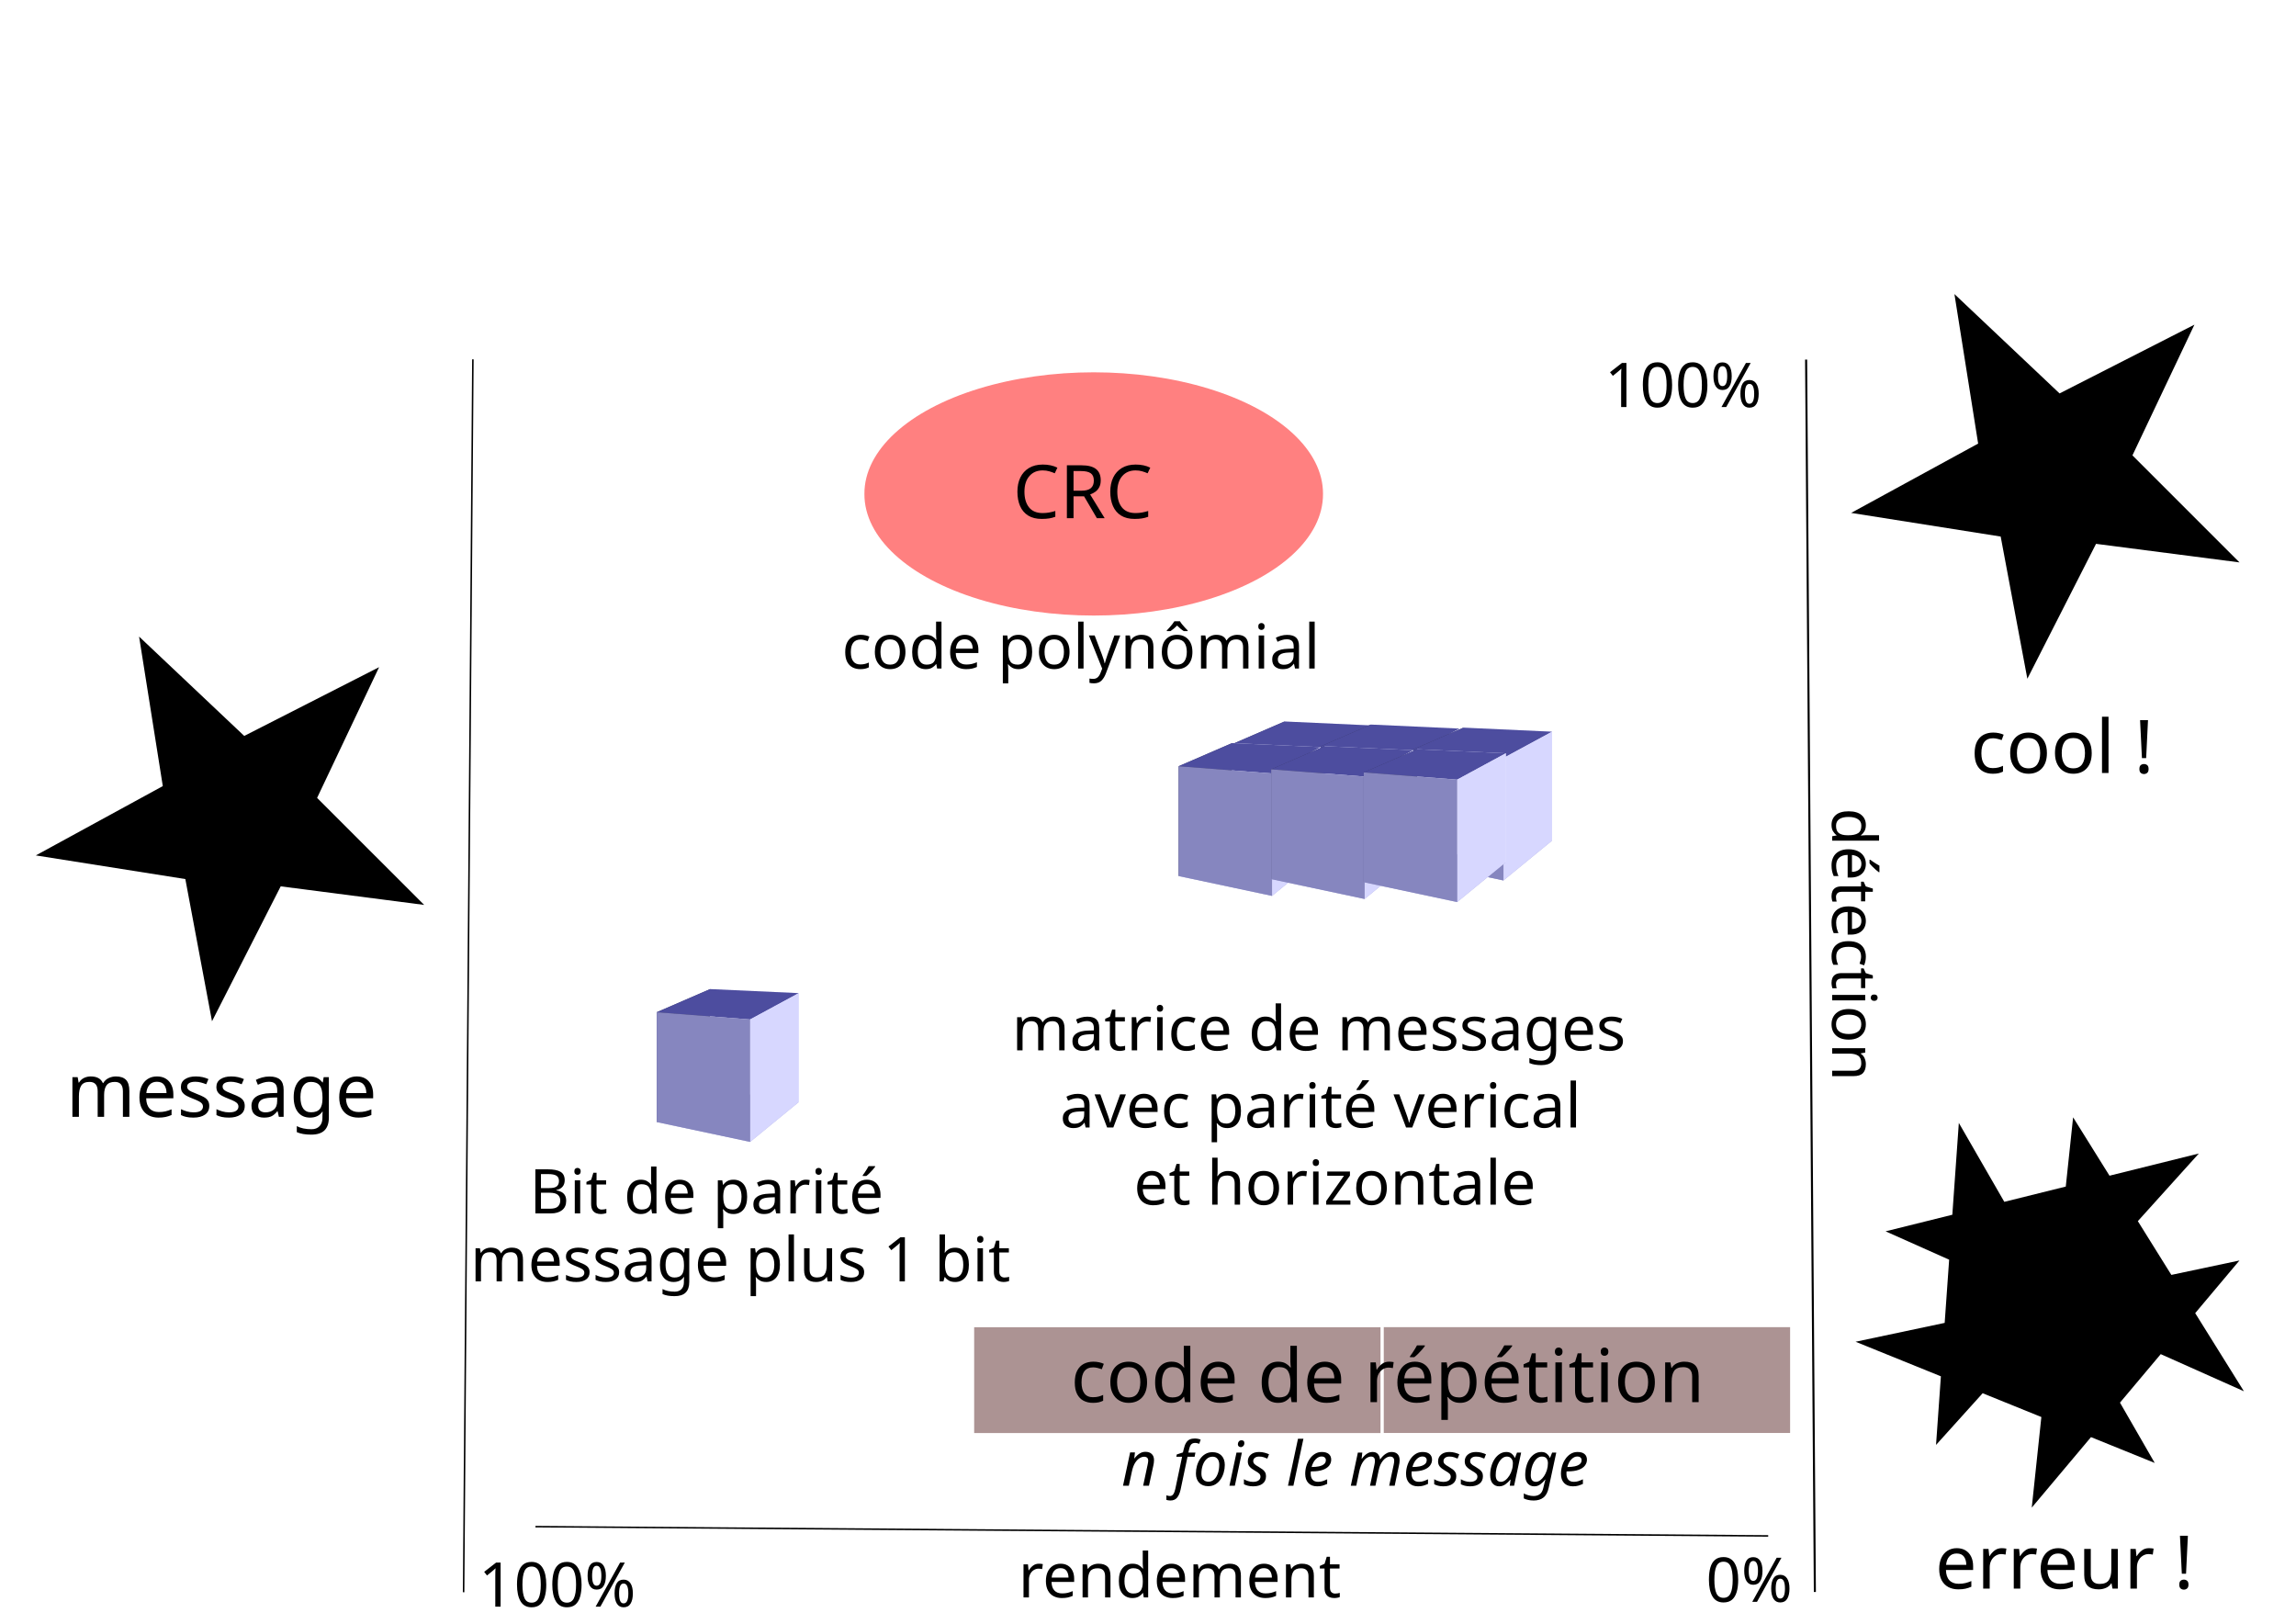
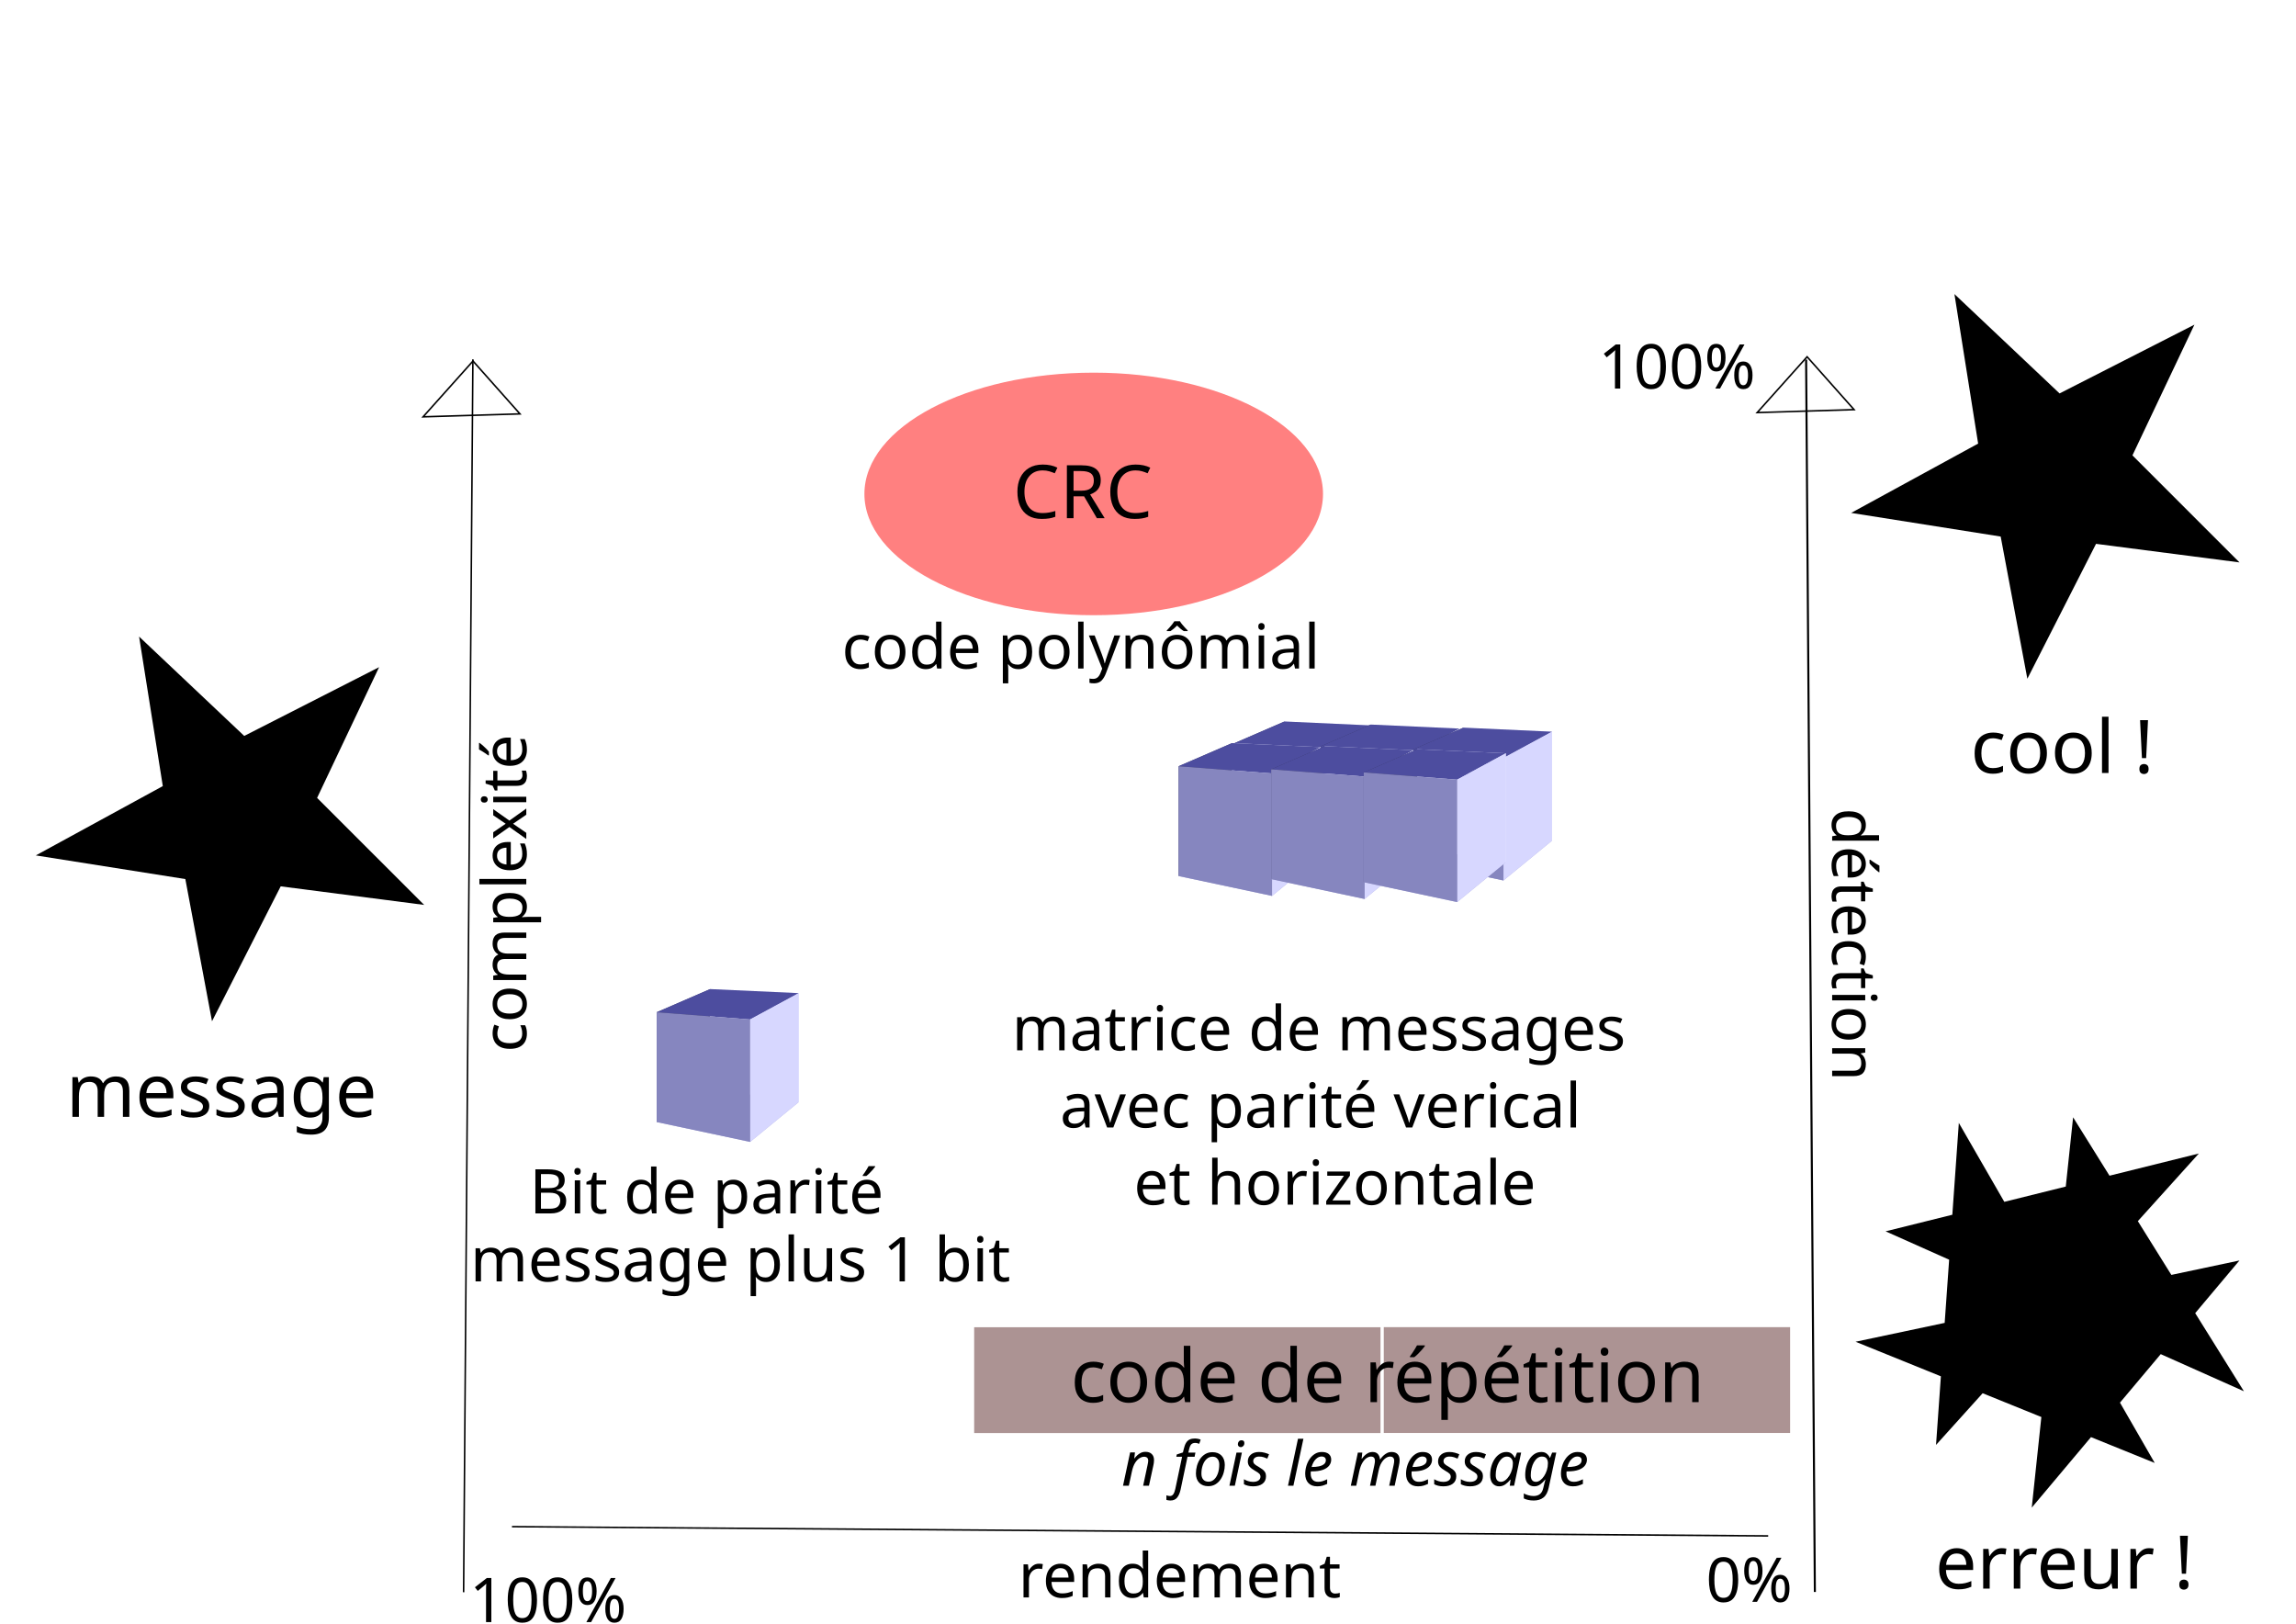
<svg xmlns="http://www.w3.org/2000/svg" width="1488.189" height="1052.362" id="svg2" version="1.1">
  <defs id="defs4">
    </defs>
  <g id="layer1" transform="translate(0,7.7734376e-6)">
    <flowRoot xml:space="preserve" id="flowRoot2985" style="font-size:40px;font-style:normal;font-weight:normal;line-height:125%;letter-spacing:0px;word-spacing:0px;fill:#000000;fill-opacity:1;stroke:none;font-family:Sans" transform="translate(5.714284,-7.255367)">
      <flowRegion id="flowRegion2987">
        <rect id="rect2989" width="1048.572" height="174.286" x="211.429" y="51.046" />
      </flowRegion>
      <flowPara id="flowPara2991" style="font-size:64px;text-align:center;text-anchor:middle">Code Correcteurs</flowPara>
    </flowRoot>
    <path id="path3012" d="m 225.714,452.362 -40.181,84.718 69.394,69.36 -92.988,-12.035 -44.521,87.431 L 100.129,589.68 3.219,574.355 85.522,529.435 70.15,432.533 138.305,496.926 z" transform="translate(20,-20.00001)" />
    <path id="path3012-7" d="m 225.714,452.362 -40.181,84.718 69.394,69.36 -92.988,-12.035 -44.521,87.431 L 100.129,589.68 3.219,574.355 85.522,529.435 70.15,432.533 138.305,496.926 z" transform="translate(1196.641,-241.9648)" />
    <path id="path3012-7-6" d="M 225.714,452.362 22.676,502.794 254.927,606.44 144.221,428.924 117.418,681.836 252.036,521.692 3.219,574.355 197.124,652.897 70.15,432.533 55.372,641.218 z" transform="translate(1199.498,295.1781)" />
    <text xml:space="preserve" style="font-size:40px;font-style:normal;font-weight:normal;line-height:125%;letter-spacing:0px;word-spacing:0px;fill:#000000;fill-opacity:1;stroke:none;font-family:Sans" x="1254.286" y="1029.505" id="text3050">
      <tspan id="tspan3052" x="1254.286" y="1029.505" style="font-size:48px">erreur !</tspan>
    </text>
    <text xml:space="preserve" style="font-size:40px;font-style:normal;font-weight:normal;line-height:125%;letter-spacing:0px;word-spacing:0px;fill:#000000;fill-opacity:1;stroke:none;font-family:Sans" x="1277.249" y="500.947" id="text3050-0">
      <tspan id="tspan3052-3" x="1277.249" y="500.947" style="font-size:48px">cool !</tspan>
    </text>
-     <path id="path3103" d="m 780,813.791 a 121.429,112.857 0 1 1 -242.857,0 121.429,112.857 0 1 1 242.857,0 z" transform="matrix(1.223942,0,0,0.6963892,-97.14576,-246.6176)" style="fill:#ff8080" />
+     <path id="path3103" d="m 780,813.791 c 0,62.329 -54.365,112.857 -121.429,112.857 -67.063,0 -121.429,-50.528 -121.429,-112.857 0,-62.329 54.365,-112.857 121.429,-112.857 67.063,0 121.429,50.528 121.429,112.857 z" transform="matrix(1.223942,0,0,0.6963892,-97.14576,-246.6176)" style="fill:#ff8080" />
    <text xml:space="preserve" style="font-size:40px;font-style:normal;font-weight:normal;line-height:125%;letter-spacing:0px;word-spacing:0px;fill:#000000;fill-opacity:1;stroke:none;font-family:Sans" x="656.527" y="335.807" id="text3105">
      <tspan id="tspan3107" x="656.527" y="335.807" style="font-size:48px">CRC</tspan>
    </text>
    <rect style="fill:#ac9393" id="rect3109" width="263.373" height="68.571" x="896.912" y="860.076" />
    <rect style="fill:#ac9393" id="rect3109-4" width="263.373" height="68.571" x="631.419" y="860.127" />
    <text xml:space="preserve" style="font-size:40px;font-style:normal;font-weight:normal;line-height:125%;letter-spacing:0px;word-spacing:0px;fill:#000000;fill-opacity:1;stroke:none;font-family:Sans" x="694" y="908.648" id="text3111">
      <tspan id="tspan3113" x="694" y="908.648" style="font-size:48px">code de répétition</tspan>
    </text>
    <path style="fill:none;stroke:#000000;stroke-width:0.984px;stroke-linecap:butt;stroke-linejoin:miter;stroke-opacity:1" d="m 306.508,232.855 -6.016,799.016 z" id="path3115" />
    <path style="fill:none;stroke:#000000;stroke-width:1.331px;stroke-linecap:butt;stroke-linejoin:miter;stroke-opacity:1" d="m 1170.666,233.028 5.669,798.669 z" id="path3117" />
    <text xml:space="preserve" style="font-size:40px;font-style:normal;font-weight:normal;line-height:125%;letter-spacing:0px;word-spacing:0px;fill:#000000;fill-opacity:1;stroke:none;font-family:Sans" x="42.857" y="723.791" id="text3119">
      <tspan id="tspan3121" x="42.857" y="723.791" style="font-size:48px">message</tspan>
    </text>
    <text xml:space="preserve" style="font-size:40px;font-style:normal;font-weight:normal;line-height:125%;letter-spacing:0px;word-spacing:0px;fill:#000000;fill-opacity:1;stroke:none;font-family:Sans" x="343.143" y="786.362" id="text3125">
      <tspan id="tspan3127" x="343.143" y="786.362">Bit de parité</tspan>
    </text>
    <g style="fill:#ac9393" id="g3135">
      <path id="path3145" style="fill:#afafde;fill-rule:evenodd;stroke:none" d="m 797.938,553.729 60.557,12.866 31.509,-25.812 -57.428,-9.181 z" />
      <path id="path3137" style="fill:#353564;fill-rule:evenodd;stroke:none" d="m 797.938,482.571 0,71.159 34.638,-22.126 0,-64.041 z" />
      <path id="path3147" style="fill:#e9e9ff;fill-rule:evenodd;stroke:none" d="m 832.576,467.562 57.428,2.62 0,70.602 -57.428,-9.181 z" />
      <path id="path3139" style="fill:#4d4d9f;fill-rule:evenodd;stroke:none" d="m 797.938,482.571 60.557,4.673 31.509,-17.062 -57.428,-2.62 z" />
      <path id="path3143" style="fill:#d7d7ff;fill-rule:evenodd;stroke:none" d="m 858.495,487.244 0,79.352 31.509,-25.812 0,-70.602 z" />
      <path id="path3141" style="fill:#8686bf;fill-rule:evenodd;stroke:none" d="m 797.938,482.571 60.557,4.673 0,79.352 -60.557,-12.866 z" />
    </g>
    <g id="g3163" style="fill:#ac9393">
      <path d="m 853.938,555.729 60.557,12.866 31.509,-25.812 -57.428,-9.181 z" style="fill:#afafde;fill-rule:evenodd;stroke:none" id="path3165" />
      <path d="m 853.938,484.571 0,71.159 34.638,-22.126 0,-64.041 z" style="fill:#353564;fill-rule:evenodd;stroke:none" id="path3167" />
      <path d="m 888.576,469.562 57.428,2.62 0,70.602 -57.428,-9.181 z" style="fill:#e9e9ff;fill-rule:evenodd;stroke:none" id="path3169" />
      <path d="m 853.938,484.571 60.557,4.673 31.509,-17.062 -57.428,-2.62 z" style="fill:#4d4d9f;fill-rule:evenodd;stroke:none" id="path3171" />
      <path d="m 914.495,489.244 0,79.352 31.509,-25.812 0,-70.602 z" style="fill:#d7d7ff;fill-rule:evenodd;stroke:none" id="path3173" />
      <path d="m 853.938,484.571 60.557,4.673 0,79.352 -60.557,-12.866 z" style="fill:#8686bf;fill-rule:evenodd;stroke:none" id="path3175" />
    </g>
    <g style="fill:#ac9393" id="g3179">
      <path id="path3181" style="fill:#afafde;fill-rule:evenodd;stroke:none" d="m 913.938,557.729 60.557,12.866 31.509,-25.812 -57.428,-9.181 z" />
      <path id="path3183" style="fill:#353564;fill-rule:evenodd;stroke:none" d="m 913.938,486.571 0,71.159 34.638,-22.126 0,-64.041 z" />
      <path id="path3185" style="fill:#e9e9ff;fill-rule:evenodd;stroke:none" d="m 948.576,471.562 57.428,2.62 0,70.602 -57.428,-9.181 z" />
      <path id="path3187" style="fill:#4d4d9f;fill-rule:evenodd;stroke:none" d="m 913.938,486.571 60.557,4.673 31.509,-17.062 -57.428,-2.62 z" />
      <path id="path3189" style="fill:#d7d7ff;fill-rule:evenodd;stroke:none" d="m 974.495,491.244 0,79.352 31.509,-25.812 0,-70.602 z" />
      <path id="path3191" style="fill:#8686bf;fill-rule:evenodd;stroke:none" d="m 913.938,486.571 60.557,4.673 0,79.352 -60.557,-12.866 z" />
    </g>
    <g id="g3195" style="fill:#ac9393">
      <path d="m 763.938,567.729 60.557,12.866 31.509,-25.812 -57.428,-9.181 z" style="fill:#afafde;fill-rule:evenodd;stroke:none" id="path3197" />
      <path d="m 763.938,496.571 0,71.159 34.638,-22.126 0,-64.041 z" style="fill:#353564;fill-rule:evenodd;stroke:none" id="path3199" />
      <path d="m 798.576,481.562 57.428,2.62 0,70.602 -57.428,-9.181 z" style="fill:#e9e9ff;fill-rule:evenodd;stroke:none" id="path3201" />
      <path d="m 763.938,496.571 60.557,4.673 31.509,-17.062 -57.428,-2.62 z" style="fill:#4d4d9f;fill-rule:evenodd;stroke:none" id="path3203" />
      <path d="m 824.495,501.244 0,79.352 31.509,-25.812 0,-70.602 z" style="fill:#d7d7ff;fill-rule:evenodd;stroke:none" id="path3205" />
      <path d="m 763.938,496.571 60.557,4.673 0,79.352 -60.557,-12.866 z" style="fill:#8686bf;fill-rule:evenodd;stroke:none" id="path3207" />
    </g>
    <g style="fill:#ac9393" id="g3211">
      <path id="path3213" style="fill:#afafde;fill-rule:evenodd;stroke:none" d="m 823.938,569.729 60.557,12.866 31.509,-25.812 -57.428,-9.181 z" />
      <path id="path3215" style="fill:#353564;fill-rule:evenodd;stroke:none" d="m 823.938,498.571 0,71.159 34.638,-22.126 0,-64.041 z" />
      <path id="path3217" style="fill:#e9e9ff;fill-rule:evenodd;stroke:none" d="m 858.576,483.562 57.428,2.62 0,70.602 -57.428,-9.181 z" />
      <path id="path3219" style="fill:#4d4d9f;fill-rule:evenodd;stroke:none" d="m 823.938,498.571 60.557,4.673 31.509,-17.062 -57.428,-2.62 z" />
      <path id="path3221" style="fill:#d7d7ff;fill-rule:evenodd;stroke:none" d="m 884.495,503.244 0,79.352 31.509,-25.812 0,-70.602 z" />
      <path id="path3223" style="fill:#8686bf;fill-rule:evenodd;stroke:none" d="m 823.938,498.571 60.557,4.673 0,79.352 -60.557,-12.866 z" />
    </g>
    <g id="g3227" style="fill:#ac9393">
      <path d="m 883.938,571.729 60.557,12.866 31.509,-25.812 -57.428,-9.181 z" style="fill:#afafde;fill-rule:evenodd;stroke:none" id="path3229" />
      <path d="m 883.938,500.571 0,71.159 34.638,-22.126 0,-64.041 z" style="fill:#353564;fill-rule:evenodd;stroke:none" id="path3231" />
      <path d="m 918.576,485.562 57.428,2.62 0,70.602 -57.428,-9.181 z" style="fill:#e9e9ff;fill-rule:evenodd;stroke:none" id="path3233" />
      <path d="m 883.938,500.571 60.557,4.673 31.509,-17.062 -57.428,-2.62 z" style="fill:#4d4d9f;fill-rule:evenodd;stroke:none" id="path3235" />
      <path d="m 944.495,505.244 0,79.352 31.509,-25.812 0,-70.602 z" style="fill:#d7d7ff;fill-rule:evenodd;stroke:none" id="path3237" />
      <path d="m 883.938,500.571 60.557,4.673 0,79.352 -60.557,-12.866 z" style="fill:#8686bf;fill-rule:evenodd;stroke:none" id="path3239" />
    </g>
    <flowRoot xml:space="preserve" id="flowRoot3243" style="font-size:40px;font-style:normal;font-weight:normal;line-height:125%;letter-spacing:0px;word-spacing:0px;fill:#000000;fill-opacity:1;stroke:none;font-family:Sans" transform="translate(400.5714,-115.4286)">
      <flowRegion id="flowRegion3245">
        <rect id="rect3247" width="297.143" height="65.714" x="351.429" y="709.505" />
      </flowRegion>
      <flowPara id="flowPara3249">parité croisée</flowPara>
    </flowRoot>
    <g style="fill:#ac9393" id="g3251">
      <path id="path3253" style="fill:#afafde;fill-rule:evenodd;stroke:none" d="m 425.652,727.158 60.557,12.866 31.509,-25.812 -57.428,-9.181 z" />
      <path id="path3255" style="fill:#353564;fill-rule:evenodd;stroke:none" d="m 425.652,655.999 0,71.159 34.638,-22.126 0,-64.041 z" />
      <path id="path3257" style="fill:#e9e9ff;fill-rule:evenodd;stroke:none" d="m 460.29,640.991 57.428,2.62 0,70.602 -57.428,-9.181 z" />
      <path id="path3259" style="fill:#4d4d9f;fill-rule:evenodd;stroke:none" d="m 425.652,655.999 60.557,4.673 31.509,-17.062 -57.428,-2.62 z" />
      <path id="path3261" style="fill:#d7d7ff;fill-rule:evenodd;stroke:none" d="m 486.209,660.672 0,79.352 31.509,-25.812 0,-70.602 z" />
      <path id="path3263" style="fill:#8686bf;fill-rule:evenodd;stroke:none" d="m 425.652,655.999 60.557,4.673 0,79.352 -60.557,-12.866 z" />
    </g>
    <text xml:space="preserve" style="font-size:40px;font-style:normal;font-weight:normal;line-height:125%;letter-spacing:0px;word-spacing:0px;fill:#000000;fill-opacity:1;stroke:none;font-family:Sans" x="1105.714" y="1038.076" id="text3067">
      <tspan id="tspan3069" x="1105.714" y="1038.076">0%</tspan>
    </text>
-     <text xml:space="preserve" style="font-size:40px;font-style:normal;font-weight:normal;line-height:125%;letter-spacing:0px;word-spacing:0px;fill:#000000;fill-opacity:1;stroke:none;font-family:Sans" x="1040" y="263.791" id="text3071">
-       <tspan id="tspan3073" x="1040" y="263.791">100%</tspan>
+     <text xml:space="preserve" style="font-size:40px;font-style:normal;font-weight:normal;line-height:125%;letter-spacing:0px;word-spacing:0px;fill:#000000;fill-opacity:1;stroke:none;font-family:Sans" x="1036" y="251.791" id="text3071">
+       <tspan id="tspan3073" x="1036" y="251.791">100%</tspan>
    </text>
-     <text xml:space="preserve" style="font-size:40px;font-style:normal;font-weight:normal;line-height:125%;letter-spacing:0px;word-spacing:0px;fill:#000000;fill-opacity:1;stroke:none;font-family:Sans" x="310.271" y="1041.208" id="text3071-9">
-       <tspan id="tspan3073-2" x="310.271" y="1041.208">100%</tspan>
+     <text xml:space="preserve" style="font-size:40px;font-style:normal;font-weight:normal;line-height:125%;letter-spacing:0px;word-spacing:0px;fill:#000000;fill-opacity:1;stroke:none;font-family:Sans" x="304.271" y="1051.208" id="text3071-9">
+       <tspan id="tspan3073-2" x="304.271" y="1051.208">100%</tspan>
    </text>
    <text xml:space="preserve" style="font-size:40px;font-style:normal;font-weight:normal;line-height:125%;letter-spacing:0px;word-spacing:0px;fill:#000000;fill-opacity:1;stroke:none;font-family:Sans" x="660" y="1035.219" id="text3096">
      <tspan id="tspan3098" x="660" y="1035.219">rendement</tspan>
    </text>
    <text xml:space="preserve" style="font-size:40px;font-style:normal;font-weight:normal;line-height:125%;letter-spacing:0px;word-spacing:0px;fill:#000000;fill-opacity:1;stroke:none;font-family:Sans" x="523.573" y="-1187.536" id="text3100" transform="matrix(0,1,-1,0,0,0)">
      <tspan id="tspan3102" x="523.573" y="-1187.536">détection</tspan>
    </text>
-     <path style="fill:none;stroke:#000000;stroke-width:0.984px;stroke-linecap:butt;stroke-linejoin:miter;stroke-opacity:1" d="m 347.064,989.354 799.016,6.016 z" id="path3115-0" />
+     <path style="fill:none;stroke:#000000;stroke-width:0.993px;stroke-linecap:butt;stroke-linejoin:miter;stroke-opacity:1" d="m 331.844,989.359 814.231,6.007 z" id="path3115-0" />
    <text xml:space="preserve" style="font-size:40px;font-style:normal;font-weight:normal;line-height:125%;letter-spacing:0px;word-spacing:0px;fill:#000000;fill-opacity:1;stroke:none;font-family:Sans" x="726.948" y="962.824" id="text3243">
      <tspan id="tspan3245" x="726.948" y="962.824" style="font-style:italic;-inkscape-font-specification:Sans Italic">n fois le message</tspan>
    </text>
    <text xml:space="preserve" style="font-size:40px;font-style:normal;font-weight:normal;line-height:125%;letter-spacing:0px;word-spacing:0px;fill:#000000;fill-opacity:1;stroke:none;font-family:Sans" x="304.832" y="830.389" id="text3247">
      <tspan id="tspan3249" x="304.832" y="830.389">message plus 1 bit</tspan>
    </text>
    <text xml:space="preserve" style="font-size:40px;font-style:normal;font-weight:normal;line-height:125%;letter-spacing:0px;word-spacing:0px;fill:#000000;fill-opacity:1;stroke:none;font-family:Sans" x="891.2" y="680.662" id="text3247-5">
      <tspan id="tspan3249-7" x="891.2" y="680.662" style="text-align:center;text-anchor:middle">matrice de messages</tspan>
      <tspan x="897.567" y="730.662" id="tspan3272" style="text-align:center;text-anchor:middle">avec parité verical </tspan>
      <tspan x="891.2" y="780.662" id="tspan3274" style="text-align:center;text-anchor:middle">et horizontale</tspan>
    </text>
    <text xml:space="preserve" style="font-size:40px;font-style:normal;font-weight:normal;line-height:125%;letter-spacing:0px;word-spacing:0px;fill:#000000;fill-opacity:1;stroke:none;font-family:Sans" x="545.641" y="433.243" id="text3276">
      <tspan id="tspan3278" x="545.641" y="433.243">code polynômial</tspan>
    </text>
+     <text xml:space="preserve" style="font-size:40px;font-style:normal;font-weight:normal;line-height:125%;letter-spacing:0px;word-spacing:0px;fill:#000000;fill-opacity:1;stroke:none;font-family:Sans" x="-681.906" y="341.127" id="text3100-0" transform="matrix(0,-1,1,0,0,0)">
+       <tspan id="tspan3102-1" x="-681.906" y="341.127">complexité</tspan>
+     </text>
+     <path style="fill:none;stroke:#000000;stroke-width:1px;stroke-linecap:butt;stroke-linejoin:miter;stroke-opacity:1" d="m 274.227,270.13 32.351,-36.157 30.448,34.254 z" id="path3114" />
+     <path style="fill:none;stroke:#000000;stroke-width:1px;stroke-linecap:butt;stroke-linejoin:miter;stroke-opacity:1" d="m 1138.949,267.372 32.351,-36.157 30.448,34.254 z" id="path3114-5" />
  </g>
</svg>
